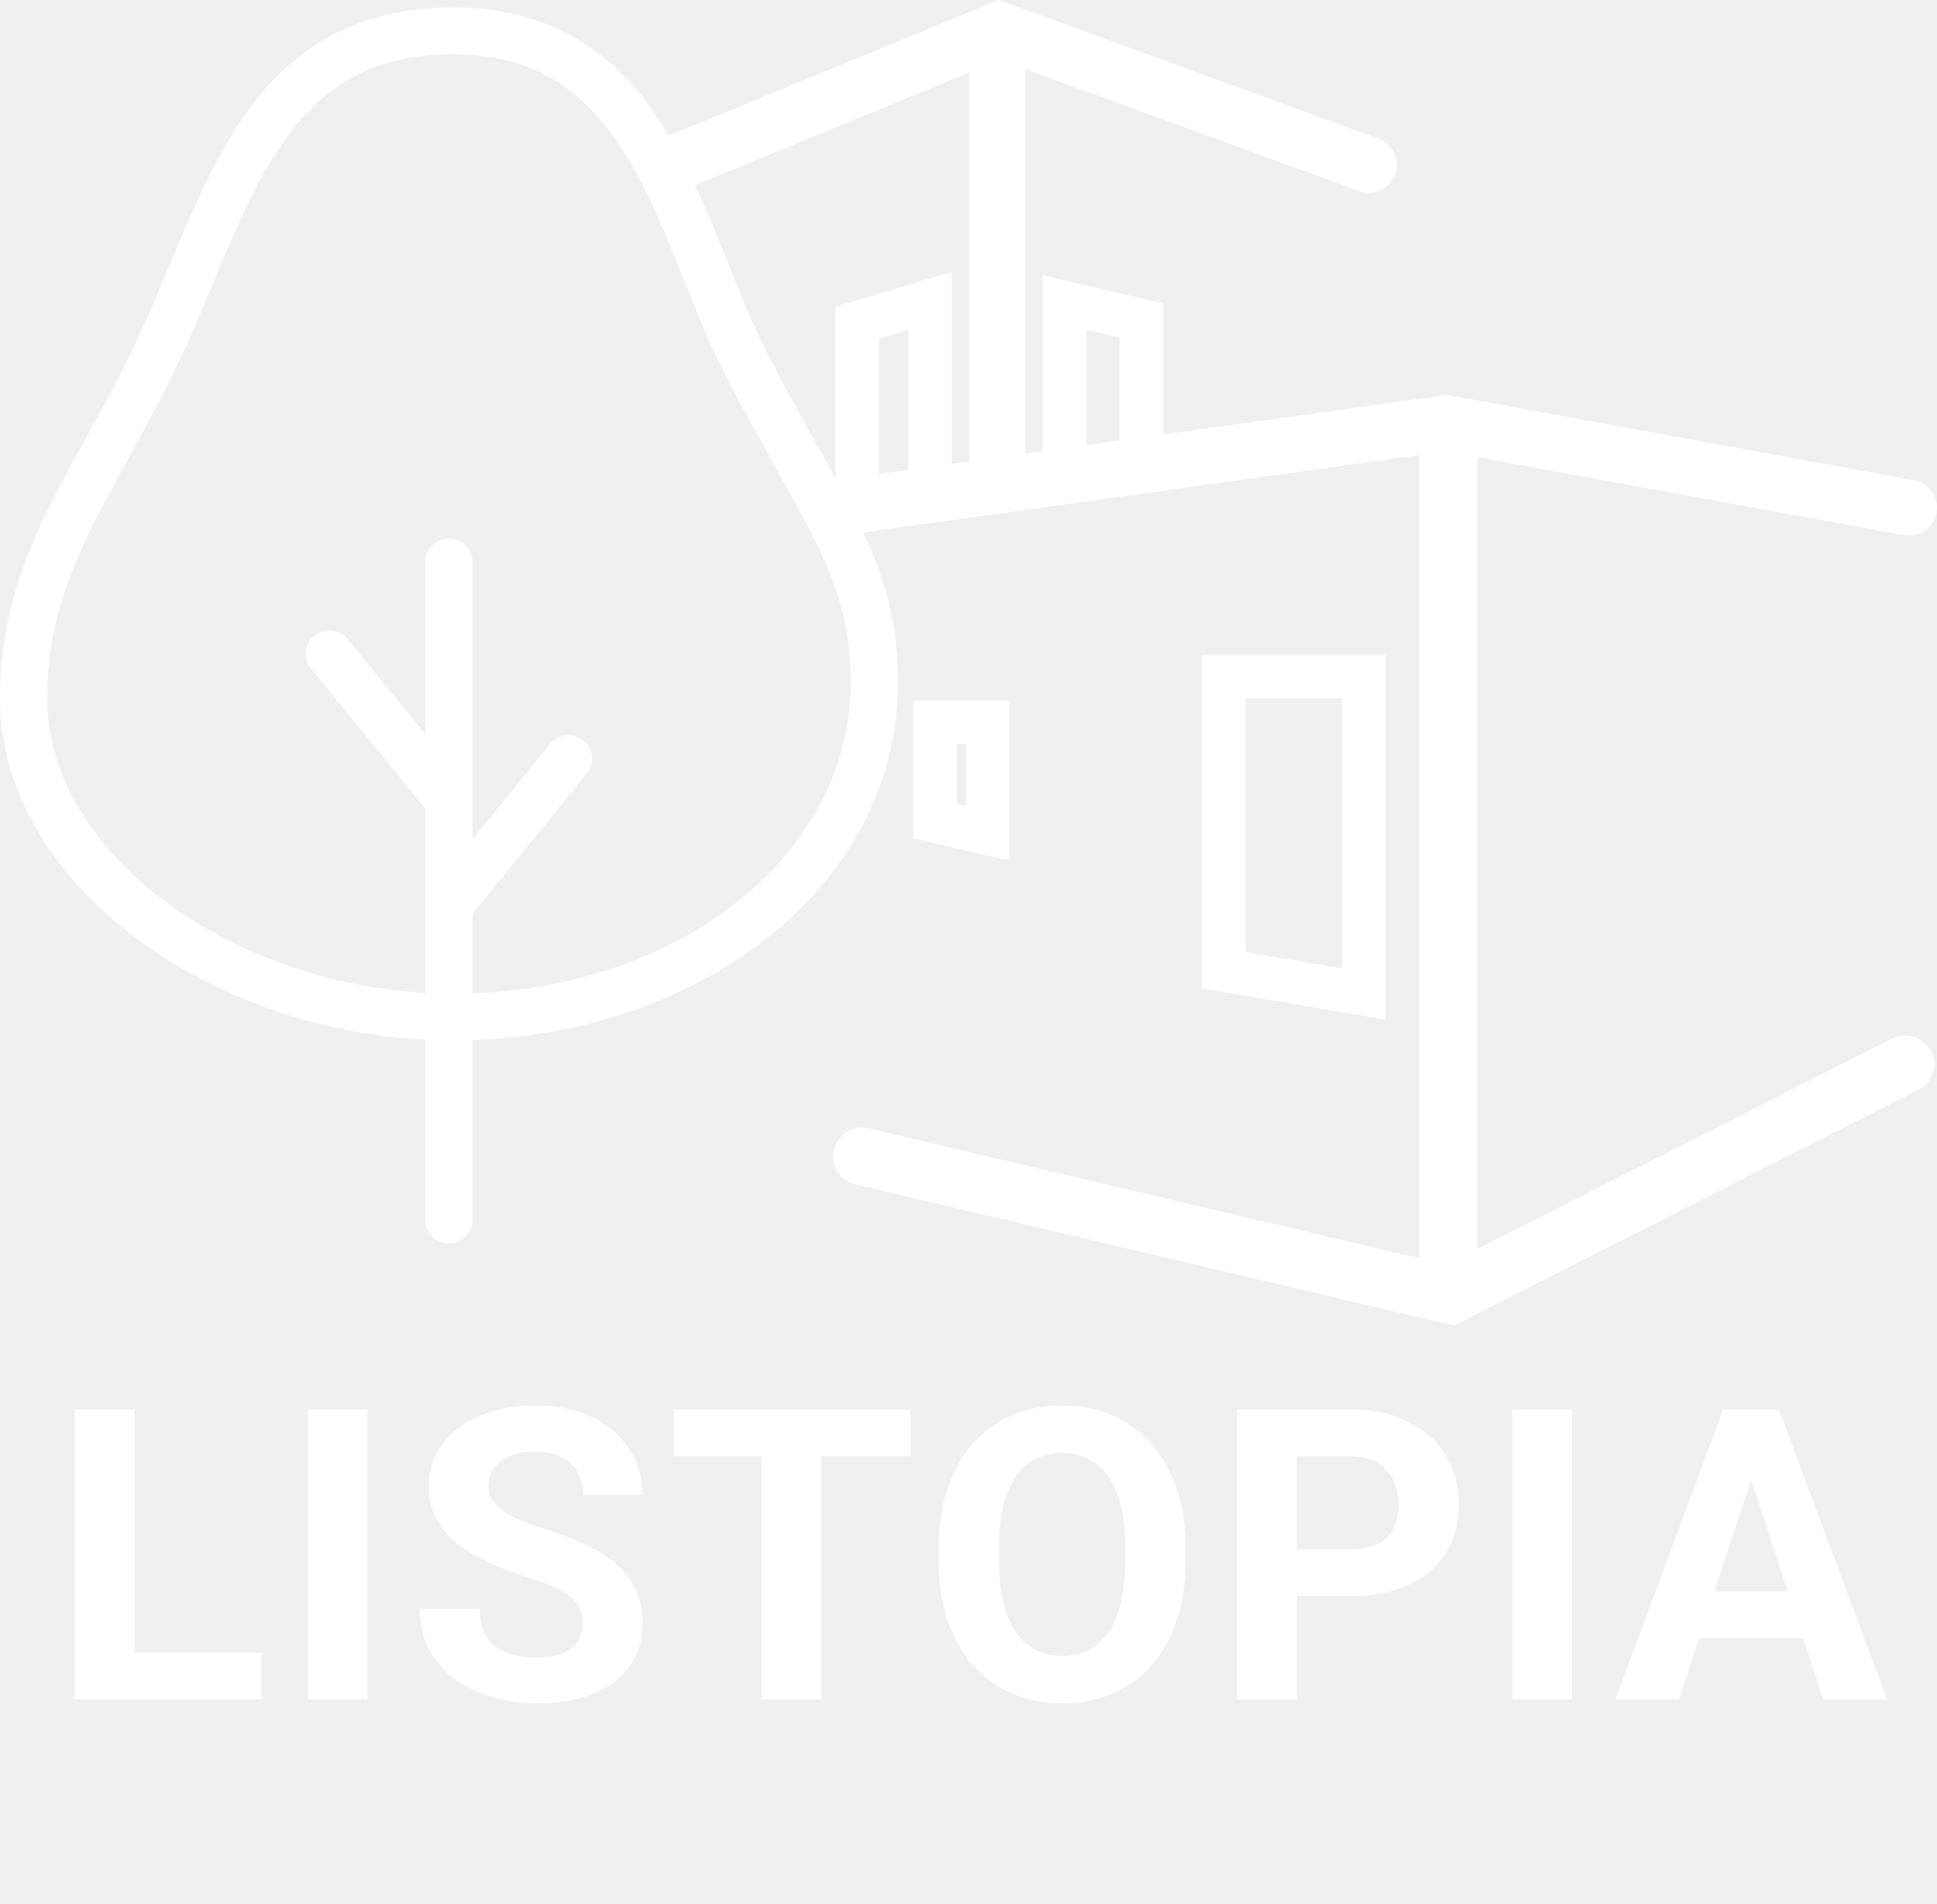
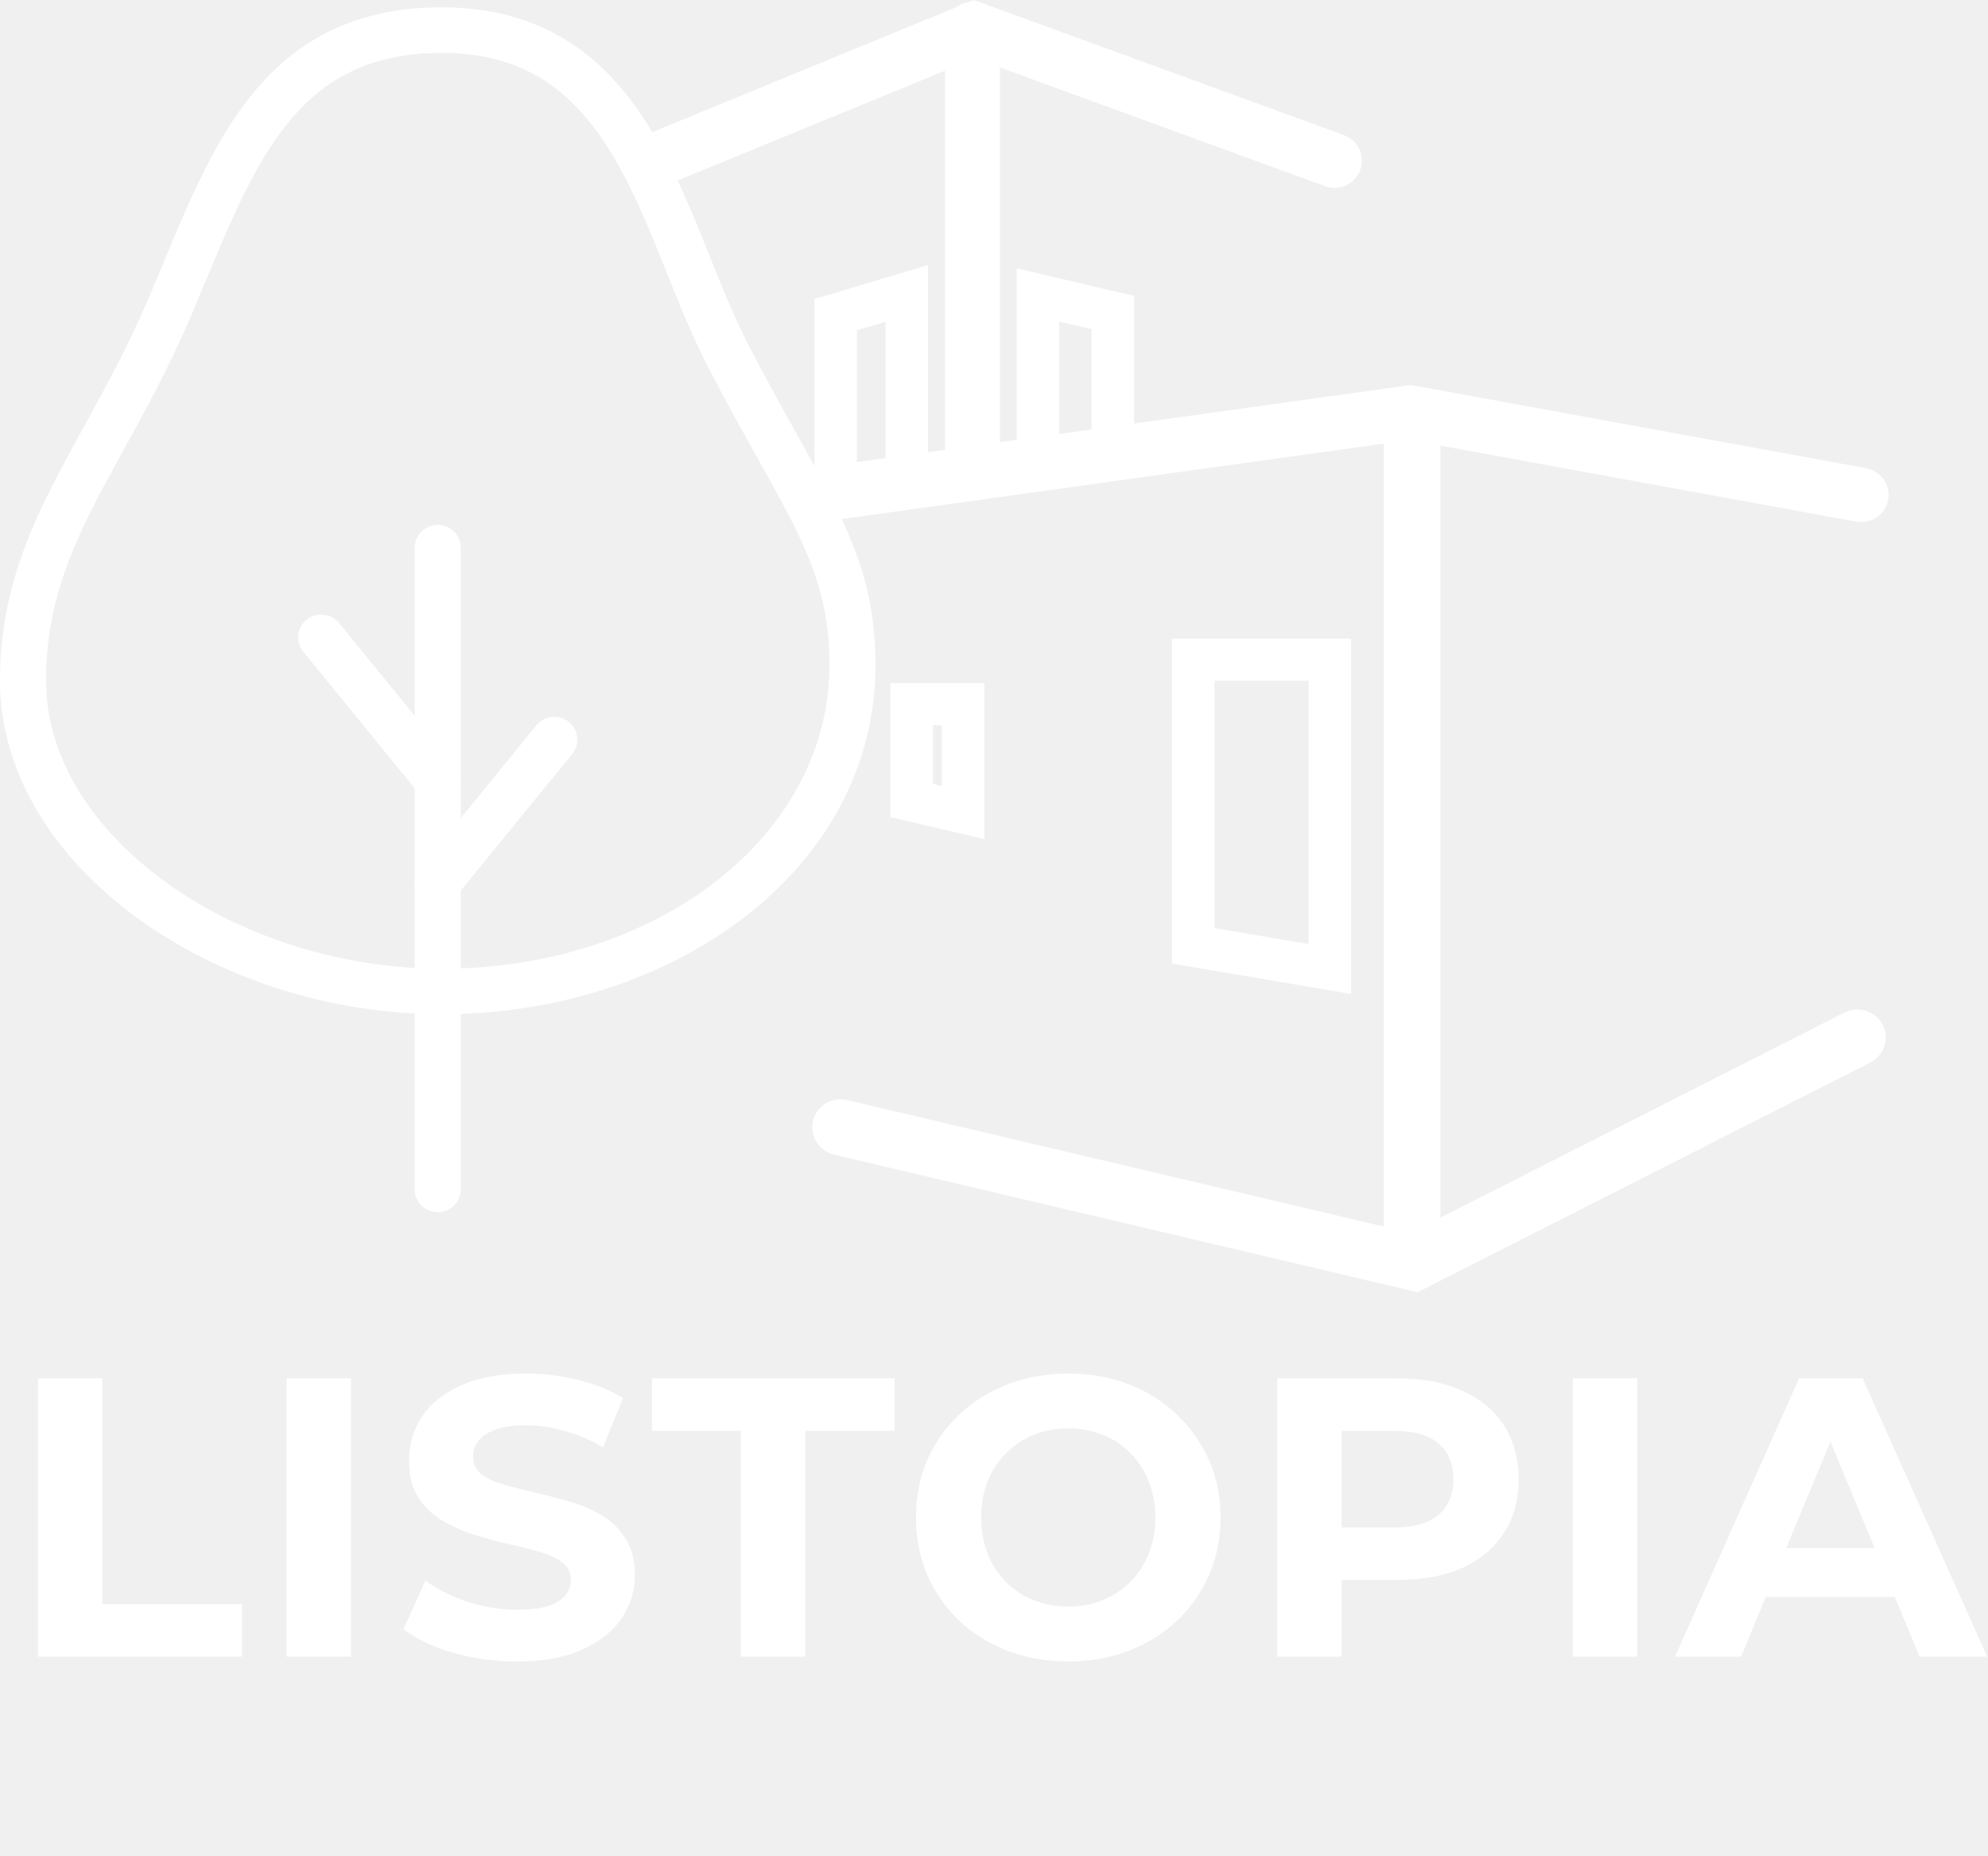
- <svg xmlns="http://www.w3.org/2000/svg" width="57" height="56" viewBox="0 0 57 56" fill="none">
+ <svg xmlns="http://www.w3.org/2000/svg" width="60" height="56" viewBox="0 0 60 56" fill="none">
  <path fill-rule="evenodd" clip-rule="evenodd" d="M42.581 11.62L56.322 14.131C56.772 14.213 57.069 14.641 56.986 15.086C56.903 15.531 56.471 15.826 56.021 15.743L42.545 13.28L24.808 15.749C24.355 15.812 23.936 15.5 23.872 15.051C23.808 14.603 24.124 14.188 24.577 14.125L42.581 11.62Z" fill="white" />
  <path fill-rule="evenodd" clip-rule="evenodd" d="M56.819 30.927C57.035 31.343 56.869 31.853 56.449 32.067L42.785 39L25.172 34.847C24.712 34.739 24.429 34.283 24.538 33.828C24.648 33.373 25.109 33.093 25.568 33.201L42.567 37.209L55.669 30.56C56.089 30.347 56.604 30.512 56.819 30.927Z" fill="white" />
  <path fill-rule="evenodd" clip-rule="evenodd" d="M42.62 11.688C43.092 11.688 43.475 12.066 43.475 12.534V37.937C43.475 38.404 43.092 38.783 42.62 38.783C42.148 38.783 41.765 38.404 41.765 37.937V12.534C41.765 12.066 42.148 11.688 42.62 11.688Z" fill="white" />
  <path fill-rule="evenodd" clip-rule="evenodd" d="M29.389 0L40.563 4.079C40.992 4.236 41.212 4.708 41.054 5.132C40.895 5.557 40.419 5.775 39.99 5.618L29.425 1.761L20.069 5.606C19.647 5.779 19.162 5.581 18.987 5.163C18.811 4.745 19.012 4.265 19.434 4.092L29.389 0Z" fill="white" />
  <path fill-rule="evenodd" clip-rule="evenodd" d="M35.372 19.277H40.777V29.998L35.372 29.082V19.277ZM36.655 20.546V28.012L39.494 28.493V20.546H36.655ZM26.874 20.618H29.71V25.325L26.874 24.662V20.618ZM28.157 21.888V23.657L28.427 23.72V21.888H28.157Z" fill="white" />
  <path fill-rule="evenodd" clip-rule="evenodd" d="M29.351 0.061C29.808 0.061 30.179 0.428 30.179 0.88V14.294C30.179 14.747 29.808 15.114 29.351 15.114C28.893 15.114 28.522 14.747 28.522 14.294V0.88C28.522 0.428 28.893 0.061 29.351 0.061Z" fill="white" />
  <path fill-rule="evenodd" clip-rule="evenodd" d="M28.008 7.999V14.611C28.008 14.962 27.721 15.246 27.367 15.246C27.013 15.246 26.726 14.962 26.726 14.611V9.71L25.863 9.968V14.919C25.863 15.269 25.576 15.554 25.221 15.554C24.867 15.554 24.58 15.269 24.58 14.919V9.026L28.008 7.999Z" fill="white" />
  <path fill-rule="evenodd" clip-rule="evenodd" d="M30.686 8.098L34.227 8.93V13.68C34.227 14.03 33.94 14.314 33.586 14.314C33.231 14.314 32.944 14.03 32.944 13.68V9.933L31.968 9.704V13.987C31.968 14.338 31.681 14.622 31.327 14.622C30.973 14.622 30.686 14.338 30.686 13.987V8.098Z" fill="white" />
  <path fill-rule="evenodd" clip-rule="evenodd" d="M6.233 8.419C6.071 8.808 5.906 9.205 5.733 9.608C5.092 11.103 4.373 12.412 3.723 13.593C3.386 14.206 3.068 14.785 2.79 15.337C1.957 16.989 1.389 18.552 1.389 20.542C1.389 22.83 2.752 24.991 4.98 26.608C7.202 28.222 10.217 29.236 13.332 29.236C19.834 29.236 25.034 25.24 25.034 20.067C25.034 18.528 24.7 17.401 24.081 16.106C23.765 15.446 23.377 14.748 22.916 13.92C22.895 13.884 22.875 13.848 22.855 13.811C22.41 13.015 21.904 12.109 21.351 11.038C20.9 10.166 20.511 9.195 20.13 8.245C20.072 8.099 20.014 7.954 19.955 7.81C19.511 6.707 19.062 5.646 18.505 4.711C17.95 3.781 17.306 3.009 16.492 2.468C15.687 1.932 14.674 1.596 13.332 1.596C10.976 1.596 9.565 2.531 8.496 3.96C7.584 5.178 6.941 6.722 6.233 8.419ZM7.38 3.141C8.68 1.403 10.488 0.221 13.332 0.221C14.928 0.221 16.215 0.627 17.267 1.326C18.31 2.019 19.082 2.974 19.701 4.013C20.318 5.047 20.801 6.198 21.246 7.3C21.306 7.449 21.365 7.597 21.424 7.744C21.808 8.7 22.17 9.603 22.588 10.412C23.131 11.463 23.627 12.351 24.073 13.149L24.132 13.255C24.589 14.075 24.999 14.812 25.336 15.518C26.023 16.953 26.423 18.281 26.423 20.067C26.423 26.294 20.266 30.611 13.332 30.611C9.928 30.611 6.624 29.508 4.158 27.717C1.697 25.93 0 23.4 0 20.542C0 18.257 0.664 16.475 1.547 14.723C1.868 14.086 2.207 13.47 2.554 12.839C3.182 11.701 3.835 10.515 4.454 9.071C4.611 8.705 4.766 8.334 4.921 7.96C5.63 6.254 6.355 4.51 7.38 3.141Z" fill="white" />
  <path fill-rule="evenodd" clip-rule="evenodd" d="M13.212 15.842C13.595 15.842 13.906 16.15 13.906 16.53V35.897C13.906 36.276 13.595 36.584 13.212 36.584C12.828 36.584 12.517 36.276 12.517 35.897V16.53C12.517 16.15 12.828 15.842 13.212 15.842Z" fill="white" />
  <path fill-rule="evenodd" clip-rule="evenodd" d="M17.167 21.788C17.466 22.027 17.512 22.46 17.271 22.755L13.752 27.07C13.511 27.366 13.074 27.412 12.775 27.173C12.477 26.934 12.43 26.502 12.671 26.206L16.19 21.891C16.431 21.596 16.869 21.55 17.167 21.788Z" fill="white" />
  <path fill-rule="evenodd" clip-rule="evenodd" d="M9.256 18.701C9.555 18.462 9.992 18.508 10.233 18.804L13.752 23.119C13.993 23.414 13.947 23.847 13.648 24.085C13.35 24.324 12.912 24.278 12.671 23.982L9.152 19.668C8.911 19.372 8.958 18.939 9.256 18.701Z" fill="white" />
-   <path d="M7.686 48.629V50H3.391V48.629H7.686ZM3.959 41.469V50H2.201V41.469H3.959ZM10.812 41.469V50H9.061V41.469H10.812ZM17.15 47.768C17.15 47.615 17.127 47.478 17.08 47.357C17.037 47.232 16.955 47.119 16.834 47.018C16.713 46.912 16.543 46.809 16.324 46.707C16.105 46.605 15.822 46.5 15.475 46.391C15.088 46.266 14.721 46.125 14.373 45.969C14.029 45.812 13.725 45.631 13.459 45.424C13.197 45.213 12.99 44.969 12.838 44.691C12.69 44.414 12.615 44.092 12.615 43.725C12.615 43.369 12.693 43.047 12.85 42.758C13.006 42.465 13.225 42.215 13.506 42.008C13.787 41.797 14.119 41.635 14.502 41.522C14.889 41.408 15.312 41.352 15.773 41.352C16.402 41.352 16.951 41.465 17.42 41.691C17.889 41.918 18.252 42.228 18.51 42.623C18.771 43.018 18.902 43.469 18.902 43.977H17.156C17.156 43.727 17.104 43.508 16.998 43.32C16.896 43.129 16.74 42.978 16.529 42.869C16.322 42.76 16.061 42.705 15.744 42.705C15.44 42.705 15.185 42.752 14.982 42.846C14.779 42.935 14.627 43.059 14.525 43.215C14.424 43.367 14.373 43.539 14.373 43.73C14.373 43.875 14.408 44.006 14.479 44.123C14.553 44.24 14.662 44.35 14.807 44.451C14.951 44.553 15.129 44.648 15.34 44.738C15.551 44.828 15.795 44.916 16.072 45.002C16.537 45.143 16.945 45.301 17.297 45.477C17.652 45.652 17.949 45.85 18.188 46.068C18.426 46.287 18.605 46.535 18.727 46.812C18.848 47.09 18.908 47.404 18.908 47.756C18.908 48.127 18.836 48.459 18.691 48.752C18.547 49.045 18.338 49.293 18.064 49.496C17.791 49.699 17.465 49.853 17.086 49.959C16.707 50.065 16.283 50.117 15.815 50.117C15.393 50.117 14.977 50.062 14.566 49.953C14.156 49.84 13.783 49.67 13.447 49.443C13.115 49.217 12.85 48.928 12.65 48.576C12.451 48.225 12.352 47.809 12.352 47.328H14.115C14.115 47.594 14.156 47.818 14.238 48.002C14.32 48.185 14.435 48.334 14.584 48.447C14.736 48.56 14.916 48.643 15.123 48.693C15.334 48.744 15.565 48.77 15.815 48.77C16.119 48.77 16.369 48.727 16.564 48.641C16.764 48.555 16.91 48.435 17.004 48.283C17.102 48.131 17.15 47.959 17.15 47.768ZM24.168 41.469V50H22.416V41.469H24.168ZM26.793 41.469V42.846H19.832V41.469H26.793ZM34.889 45.535V45.94C34.889 46.588 34.801 47.17 34.625 47.685C34.449 48.201 34.201 48.641 33.881 49.004C33.56 49.363 33.178 49.639 32.732 49.83C32.291 50.022 31.801 50.117 31.262 50.117C30.727 50.117 30.236 50.022 29.791 49.83C29.35 49.639 28.967 49.363 28.643 49.004C28.318 48.641 28.066 48.201 27.887 47.685C27.711 47.17 27.623 46.588 27.623 45.94V45.535C27.623 44.883 27.711 44.301 27.887 43.789C28.062 43.273 28.311 42.834 28.631 42.471C28.955 42.107 29.338 41.83 29.779 41.639C30.225 41.447 30.715 41.352 31.25 41.352C31.789 41.352 32.279 41.447 32.721 41.639C33.166 41.83 33.549 42.107 33.869 42.471C34.193 42.834 34.443 43.273 34.619 43.789C34.799 44.301 34.889 44.883 34.889 45.535ZM33.113 45.94V45.523C33.113 45.07 33.072 44.672 32.99 44.328C32.908 43.984 32.787 43.695 32.627 43.461C32.467 43.227 32.272 43.051 32.041 42.934C31.811 42.812 31.547 42.752 31.25 42.752C30.953 42.752 30.689 42.812 30.459 42.934C30.232 43.051 30.039 43.227 29.879 43.461C29.723 43.695 29.604 43.984 29.521 44.328C29.439 44.672 29.398 45.07 29.398 45.523V45.94C29.398 46.389 29.439 46.787 29.521 47.135C29.604 47.478 29.725 47.77 29.885 48.008C30.045 48.242 30.24 48.42 30.471 48.541C30.701 48.662 30.965 48.723 31.262 48.723C31.559 48.723 31.822 48.662 32.053 48.541C32.283 48.42 32.477 48.242 32.633 48.008C32.789 47.77 32.908 47.478 32.99 47.135C33.072 46.787 33.113 46.389 33.113 45.94ZM39.727 46.959H37.553V45.588H39.727C40.062 45.588 40.336 45.533 40.547 45.424C40.758 45.31 40.912 45.154 41.01 44.955C41.107 44.756 41.156 44.531 41.156 44.281C41.156 44.027 41.107 43.791 41.01 43.572C40.912 43.353 40.758 43.178 40.547 43.045C40.336 42.912 40.062 42.846 39.727 42.846H38.162V50H36.404V41.469H39.727C40.395 41.469 40.967 41.59 41.443 41.832C41.924 42.07 42.291 42.4 42.545 42.822C42.799 43.244 42.926 43.727 42.926 44.27C42.926 44.82 42.799 45.297 42.545 45.699C42.291 46.102 41.924 46.412 41.443 46.631C40.967 46.85 40.395 46.959 39.727 46.959ZM46.258 41.469V50H44.506V41.469H46.258ZM51.728 42.928L49.408 50H47.539L50.709 41.469H51.898L51.728 42.928ZM53.656 50L51.33 42.928L51.143 41.469H52.344L55.531 50H53.656ZM53.551 46.824V48.201H49.045V46.824H53.551Z" fill="white" />
+   <path d="M1.146 50V41.6H3.09V48.416H7.302V50H1.146ZM8.65 50V41.6H10.594V50H8.65ZM15.598 50.144C14.926 50.144 14.282 50.056 13.666 49.88C13.05 49.696 12.554 49.46 12.178 49.172L12.838 47.708C13.198 47.964 13.622 48.176 14.11 48.344C14.606 48.504 15.106 48.584 15.61 48.584C15.994 48.584 16.302 48.548 16.534 48.476C16.774 48.396 16.95 48.288 17.062 48.152C17.174 48.016 17.23 47.86 17.23 47.684C17.23 47.46 17.142 47.284 16.966 47.156C16.79 47.02 16.558 46.912 16.27 46.832C15.982 46.744 15.662 46.664 15.31 46.592C14.966 46.512 14.618 46.416 14.266 46.304C13.922 46.192 13.606 46.048 13.318 45.872C13.03 45.696 12.794 45.464 12.61 45.176C12.434 44.888 12.346 44.52 12.346 44.072C12.346 43.592 12.474 43.156 12.73 42.764C12.994 42.364 13.386 42.048 13.906 41.816C14.434 41.576 15.094 41.456 15.886 41.456C16.414 41.456 16.934 41.52 17.446 41.648C17.958 41.768 18.41 41.952 18.802 42.2L18.202 43.676C17.81 43.452 17.418 43.288 17.026 43.184C16.634 43.072 16.25 43.016 15.874 43.016C15.498 43.016 15.19 43.06 14.95 43.148C14.71 43.236 14.538 43.352 14.434 43.496C14.33 43.632 14.278 43.792 14.278 43.976C14.278 44.192 14.366 44.368 14.542 44.504C14.718 44.632 14.95 44.736 15.238 44.816C15.526 44.896 15.842 44.976 16.186 45.056C16.538 45.136 16.886 45.228 17.23 45.332C17.582 45.436 17.902 45.576 18.19 45.752C18.478 45.928 18.71 46.16 18.886 46.448C19.07 46.736 19.162 47.1 19.162 47.54C19.162 48.012 19.03 48.444 18.766 48.836C18.502 49.228 18.106 49.544 17.578 49.784C17.058 50.024 16.398 50.144 15.598 50.144ZM22.363 50V43.184H19.675V41.6H26.995V43.184H24.307V50H22.363ZM32.254 50.144C31.59 50.144 30.974 50.036 30.406 49.82C29.846 49.604 29.358 49.3 28.942 48.908C28.534 48.516 28.214 48.056 27.982 47.528C27.758 47 27.646 46.424 27.646 45.8C27.646 45.176 27.758 44.6 27.982 44.072C28.214 43.544 28.538 43.084 28.954 42.692C29.37 42.3 29.858 41.996 30.418 41.78C30.978 41.564 31.586 41.456 32.242 41.456C32.906 41.456 33.514 41.564 34.066 41.78C34.626 41.996 35.11 42.3 35.518 42.692C35.934 43.084 36.258 43.544 36.49 44.072C36.722 44.592 36.838 45.168 36.838 45.8C36.838 46.424 36.722 47.004 36.49 47.54C36.258 48.068 35.934 48.528 35.518 48.92C35.11 49.304 34.626 49.604 34.066 49.82C33.514 50.036 32.91 50.144 32.254 50.144ZM32.242 48.488C32.618 48.488 32.962 48.424 33.274 48.296C33.594 48.168 33.874 47.984 34.114 47.744C34.354 47.504 34.538 47.22 34.666 46.892C34.802 46.564 34.87 46.2 34.87 45.8C34.87 45.4 34.802 45.036 34.666 44.708C34.538 44.38 34.354 44.096 34.114 43.856C33.882 43.616 33.606 43.432 33.286 43.304C32.966 43.176 32.618 43.112 32.242 43.112C31.866 43.112 31.518 43.176 31.198 43.304C30.886 43.432 30.61 43.616 30.37 43.856C30.13 44.096 29.942 44.38 29.806 44.708C29.678 45.036 29.614 45.4 29.614 45.8C29.614 46.192 29.678 46.556 29.806 46.892C29.942 47.22 30.126 47.504 30.358 47.744C30.598 47.984 30.878 48.168 31.198 48.296C31.518 48.424 31.866 48.488 32.242 48.488ZM38.549 50V41.6H42.185C42.937 41.6 43.585 41.724 44.129 41.972C44.673 42.212 45.093 42.56 45.389 43.016C45.685 43.472 45.833 44.016 45.833 44.648C45.833 45.272 45.685 45.812 45.389 46.268C45.093 46.724 44.673 47.076 44.129 47.324C43.585 47.564 42.937 47.684 42.185 47.684H39.629L40.493 46.808V50H38.549ZM40.493 47.024L39.629 46.1H42.077C42.677 46.1 43.125 45.972 43.421 45.716C43.717 45.46 43.865 45.104 43.865 44.648C43.865 44.184 43.717 43.824 43.421 43.568C43.125 43.312 42.677 43.184 42.077 43.184H39.629L40.493 42.26V47.024ZM47.471 50V41.6H49.415V50H47.471ZM50.554 50L54.298 41.6H56.218L59.974 50H57.934L54.862 42.584H55.63L52.546 50H50.554ZM52.426 48.2L52.942 46.724H57.262L57.79 48.2H52.426Z" fill="white" />
</svg>
